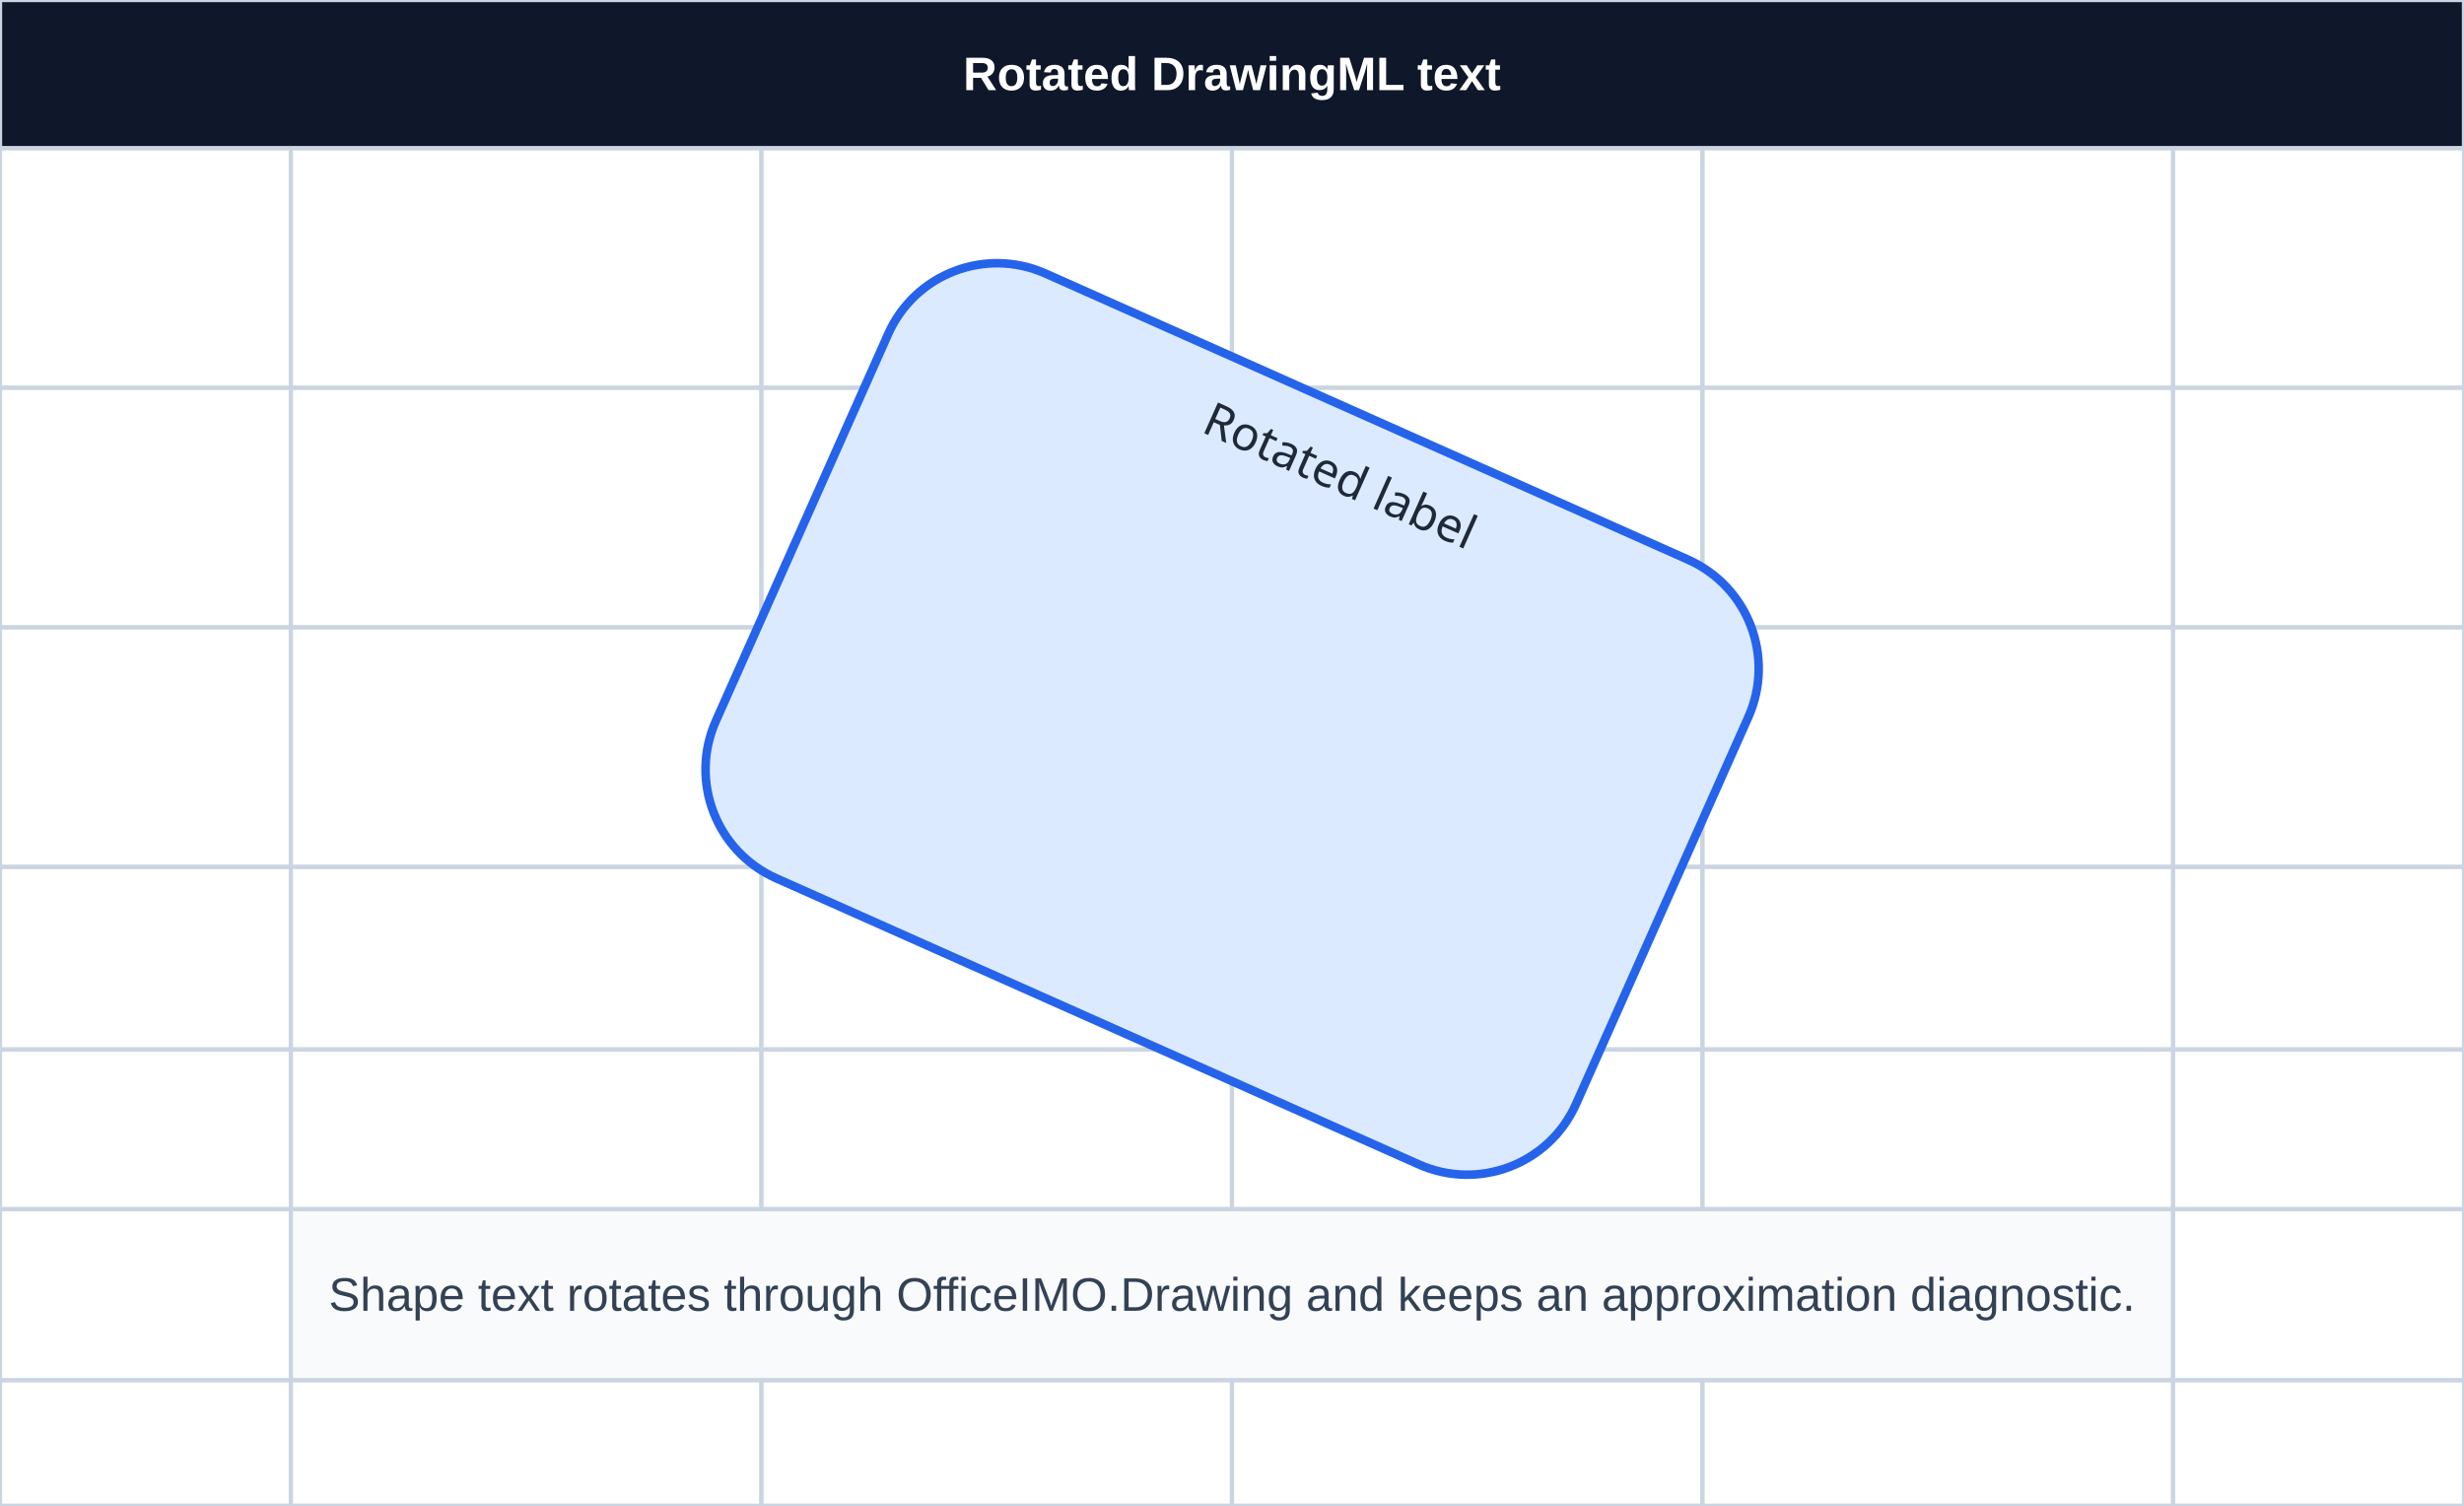
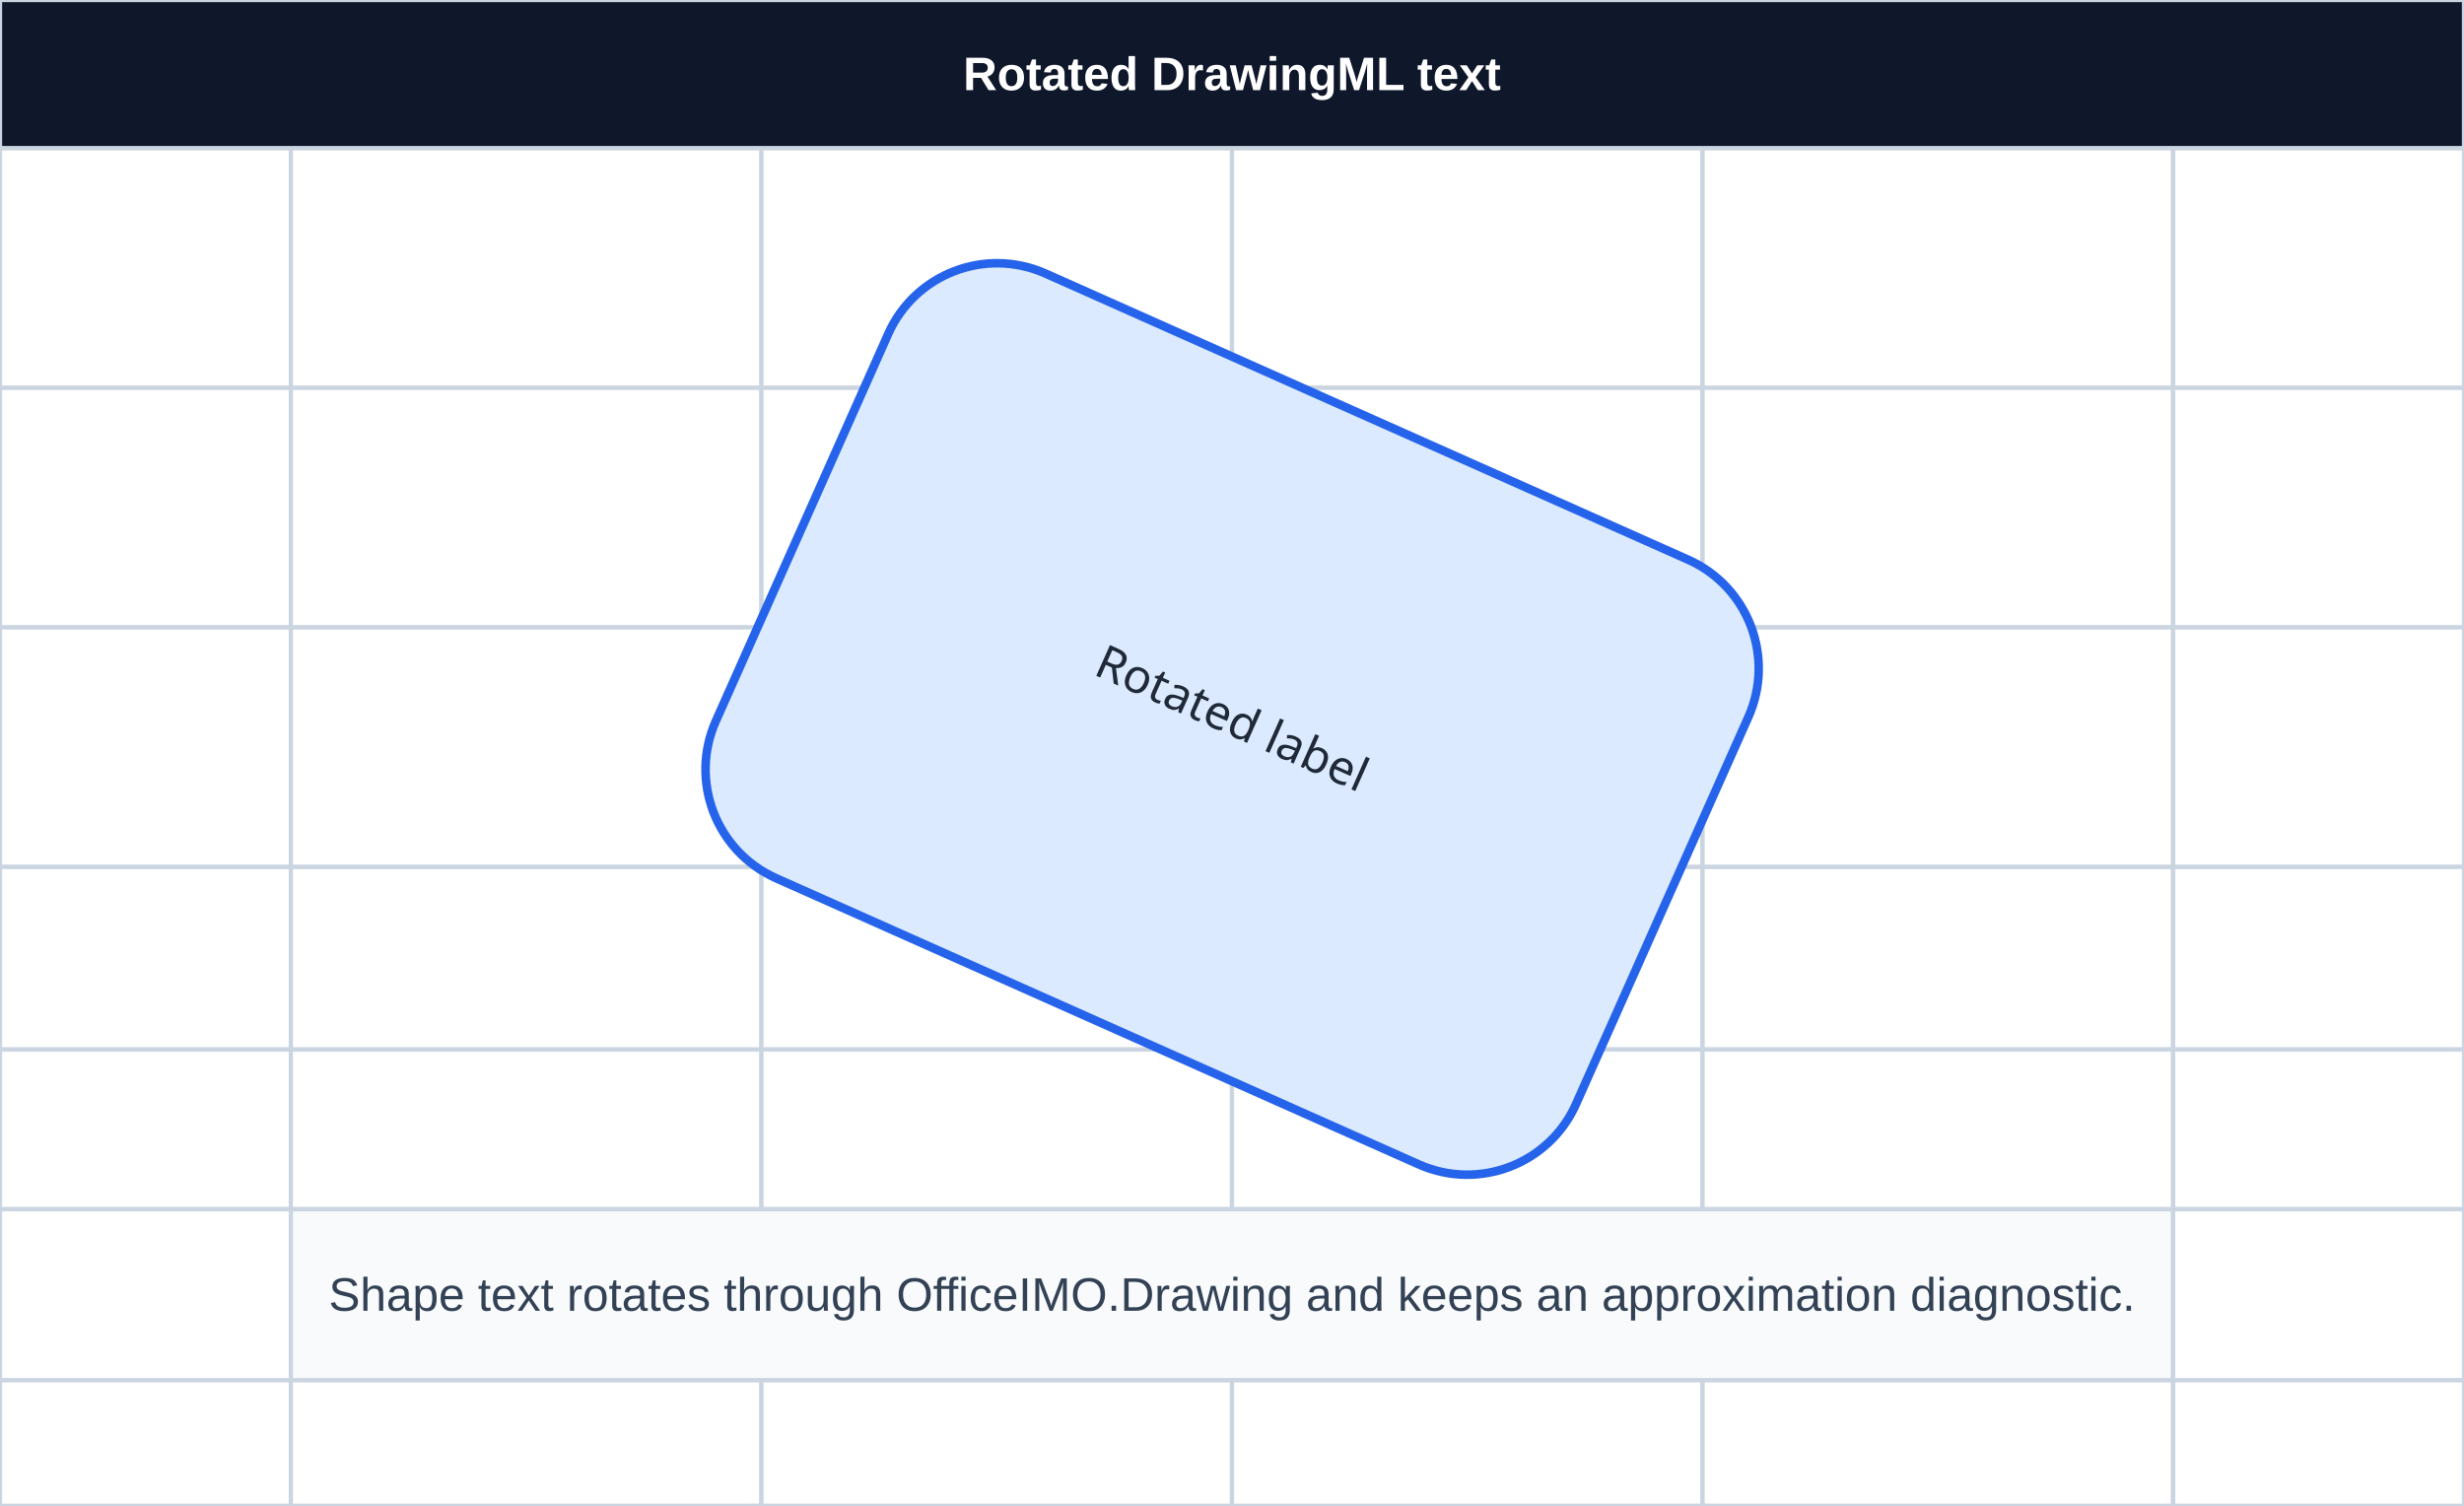
<svg xmlns="http://www.w3.org/2000/svg" width="1152" height="704" viewBox="0 0 1152 704">
  <rect x="0" y="0" width="1152" height="704" fill="#FFFFFF" />
  <rect x="0" y="0" width="1152" height="69.34" fill="#0F172A" />
  <line x1="0" y1="0" x2="1152" y2="0" stroke="#CBD5E1" stroke-width="2" />
  <line x1="1152" y1="0" x2="1152" y2="69.34" stroke="#CBD5E1" stroke-width="2" />
  <line x1="0" y1="69.34" x2="1152" y2="69.34" stroke="#CBD5E1" stroke-width="2" />
  <line x1="0" y1="0" x2="0" y2="69.34" stroke="#CBD5E1" stroke-width="2" />
  <clipPath id="xl-text-1-1">
    <rect x="0" y="0" width="1152" height="69.34" />
  </clipPath>
  <g clip-path="url(#xl-text-1-1)">
    <text x="576" y="42.15" fill="#FFFFFF" font-family="Calibri, Arial, sans-serif" font-size="22" text-anchor="middle" font-weight="700">Rotated DrawingML text</text>
  </g>
  <rect x="0" y="69.34" width="136" height="112" fill="#FFFFFF" />
  <line x1="0" y1="69.34" x2="136" y2="69.34" stroke="#CBD5E1" stroke-width="2" />
  <line x1="136" y1="69.34" x2="136" y2="181.34" stroke="#CBD5E1" stroke-width="2" />
  <line x1="0" y1="181.34" x2="136" y2="181.34" stroke="#CBD5E1" stroke-width="2" />
  <line x1="0" y1="69.34" x2="0" y2="181.34" stroke="#CBD5E1" stroke-width="2" />
  <rect x="136" y="69.34" width="220" height="112" fill="#FFFFFF" />
  <line x1="136" y1="69.34" x2="356" y2="69.34" stroke="#CBD5E1" stroke-width="2" />
  <line x1="356" y1="69.34" x2="356" y2="181.34" stroke="#CBD5E1" stroke-width="2" />
  <line x1="136" y1="181.34" x2="356" y2="181.34" stroke="#CBD5E1" stroke-width="2" />
  <line x1="136" y1="69.34" x2="136" y2="181.34" stroke="#CBD5E1" stroke-width="2" />
  <rect x="356" y="69.34" width="220" height="112" fill="#FFFFFF" />
  <line x1="356" y1="69.34" x2="576" y2="69.34" stroke="#CBD5E1" stroke-width="2" />
  <line x1="576" y1="69.34" x2="576" y2="181.34" stroke="#CBD5E1" stroke-width="2" />
  <line x1="356" y1="181.34" x2="576" y2="181.34" stroke="#CBD5E1" stroke-width="2" />
  <line x1="356" y1="69.34" x2="356" y2="181.34" stroke="#CBD5E1" stroke-width="2" />
  <rect x="576" y="69.34" width="220" height="112" fill="#FFFFFF" />
  <line x1="576" y1="69.34" x2="796" y2="69.34" stroke="#CBD5E1" stroke-width="2" />
  <line x1="796" y1="69.34" x2="796" y2="181.34" stroke="#CBD5E1" stroke-width="2" />
  <line x1="576" y1="181.34" x2="796" y2="181.34" stroke="#CBD5E1" stroke-width="2" />
  <line x1="576" y1="69.34" x2="576" y2="181.34" stroke="#CBD5E1" stroke-width="2" />
  <rect x="796" y="69.34" width="220" height="112" fill="#FFFFFF" />
  <line x1="796" y1="69.34" x2="1016" y2="69.34" stroke="#CBD5E1" stroke-width="2" />
  <line x1="1016" y1="69.34" x2="1016" y2="181.34" stroke="#CBD5E1" stroke-width="2" />
  <line x1="796" y1="181.34" x2="1016" y2="181.34" stroke="#CBD5E1" stroke-width="2" />
  <line x1="796" y1="69.34" x2="796" y2="181.34" stroke="#CBD5E1" stroke-width="2" />
  <rect x="1016" y="69.34" width="136" height="112" fill="#FFFFFF" />
  <line x1="1016" y1="69.34" x2="1152" y2="69.34" stroke="#CBD5E1" stroke-width="2" />
  <line x1="1152" y1="69.34" x2="1152" y2="181.34" stroke="#CBD5E1" stroke-width="2" />
  <line x1="1016" y1="181.34" x2="1152" y2="181.34" stroke="#CBD5E1" stroke-width="2" />
  <line x1="1016" y1="69.34" x2="1016" y2="181.34" stroke="#CBD5E1" stroke-width="2" />
  <rect x="0" y="181.34" width="136" height="112" fill="#FFFFFF" />
  <line x1="0" y1="181.34" x2="136" y2="181.34" stroke="#CBD5E1" stroke-width="2" />
  <line x1="136" y1="181.34" x2="136" y2="293.34" stroke="#CBD5E1" stroke-width="2" />
  <line x1="0" y1="293.34" x2="136" y2="293.34" stroke="#CBD5E1" stroke-width="2" />
  <line x1="0" y1="181.34" x2="0" y2="293.34" stroke="#CBD5E1" stroke-width="2" />
  <rect x="136" y="181.34" width="220" height="112" fill="#FFFFFF" />
  <line x1="136" y1="181.34" x2="356" y2="181.34" stroke="#CBD5E1" stroke-width="2" />
  <line x1="356" y1="181.34" x2="356" y2="293.34" stroke="#CBD5E1" stroke-width="2" />
  <line x1="136" y1="293.34" x2="356" y2="293.34" stroke="#CBD5E1" stroke-width="2" />
  <line x1="136" y1="181.34" x2="136" y2="293.34" stroke="#CBD5E1" stroke-width="2" />
  <rect x="356" y="181.34" width="220" height="112" fill="#FFFFFF" />
  <line x1="356" y1="181.34" x2="576" y2="181.34" stroke="#CBD5E1" stroke-width="2" />
  <line x1="576" y1="181.34" x2="576" y2="293.34" stroke="#CBD5E1" stroke-width="2" />
  <line x1="356" y1="293.34" x2="576" y2="293.34" stroke="#CBD5E1" stroke-width="2" />
  <line x1="356" y1="181.34" x2="356" y2="293.34" stroke="#CBD5E1" stroke-width="2" />
  <rect x="576" y="181.34" width="220" height="112" fill="#FFFFFF" />
  <line x1="576" y1="181.34" x2="796" y2="181.34" stroke="#CBD5E1" stroke-width="2" />
  <line x1="796" y1="181.34" x2="796" y2="293.34" stroke="#CBD5E1" stroke-width="2" />
  <line x1="576" y1="293.34" x2="796" y2="293.34" stroke="#CBD5E1" stroke-width="2" />
  <line x1="576" y1="181.34" x2="576" y2="293.34" stroke="#CBD5E1" stroke-width="2" />
  <rect x="796" y="181.34" width="220" height="112" fill="#FFFFFF" />
  <line x1="796" y1="181.34" x2="1016" y2="181.34" stroke="#CBD5E1" stroke-width="2" />
  <line x1="1016" y1="181.34" x2="1016" y2="293.34" stroke="#CBD5E1" stroke-width="2" />
  <line x1="796" y1="293.34" x2="1016" y2="293.34" stroke="#CBD5E1" stroke-width="2" />
  <line x1="796" y1="181.34" x2="796" y2="293.34" stroke="#CBD5E1" stroke-width="2" />
  <rect x="1016" y="181.34" width="136" height="112" fill="#FFFFFF" />
  <line x1="1016" y1="181.34" x2="1152" y2="181.34" stroke="#CBD5E1" stroke-width="2" />
  <line x1="1152" y1="181.34" x2="1152" y2="293.34" stroke="#CBD5E1" stroke-width="2" />
  <line x1="1016" y1="293.34" x2="1152" y2="293.34" stroke="#CBD5E1" stroke-width="2" />
  <line x1="1016" y1="181.34" x2="1016" y2="293.34" stroke="#CBD5E1" stroke-width="2" />
  <rect x="0" y="293.34" width="136" height="112" fill="#FFFFFF" />
  <line x1="0" y1="293.34" x2="136" y2="293.34" stroke="#CBD5E1" stroke-width="2" />
  <line x1="136" y1="293.34" x2="136" y2="405.34" stroke="#CBD5E1" stroke-width="2" />
  <line x1="0" y1="405.34" x2="136" y2="405.34" stroke="#CBD5E1" stroke-width="2" />
  <line x1="0" y1="293.34" x2="0" y2="405.34" stroke="#CBD5E1" stroke-width="2" />
  <rect x="136" y="293.34" width="220" height="112" fill="#FFFFFF" />
  <line x1="136" y1="293.34" x2="356" y2="293.34" stroke="#CBD5E1" stroke-width="2" />
  <line x1="356" y1="293.34" x2="356" y2="405.34" stroke="#CBD5E1" stroke-width="2" />
  <line x1="136" y1="405.34" x2="356" y2="405.34" stroke="#CBD5E1" stroke-width="2" />
  <line x1="136" y1="293.34" x2="136" y2="405.34" stroke="#CBD5E1" stroke-width="2" />
  <rect x="356" y="293.34" width="220" height="112" fill="#FFFFFF" />
  <line x1="356" y1="293.34" x2="576" y2="293.34" stroke="#CBD5E1" stroke-width="2" />
  <line x1="576" y1="293.34" x2="576" y2="405.34" stroke="#CBD5E1" stroke-width="2" />
  <line x1="356" y1="405.34" x2="576" y2="405.34" stroke="#CBD5E1" stroke-width="2" />
  <line x1="356" y1="293.34" x2="356" y2="405.34" stroke="#CBD5E1" stroke-width="2" />
  <rect x="576" y="293.34" width="220" height="112" fill="#FFFFFF" />
  <line x1="576" y1="293.34" x2="796" y2="293.34" stroke="#CBD5E1" stroke-width="2" />
  <line x1="796" y1="293.34" x2="796" y2="405.34" stroke="#CBD5E1" stroke-width="2" />
  <line x1="576" y1="405.34" x2="796" y2="405.34" stroke="#CBD5E1" stroke-width="2" />
  <line x1="576" y1="293.34" x2="576" y2="405.34" stroke="#CBD5E1" stroke-width="2" />
  <rect x="796" y="293.34" width="220" height="112" fill="#FFFFFF" />
  <line x1="796" y1="293.34" x2="1016" y2="293.34" stroke="#CBD5E1" stroke-width="2" />
  <line x1="1016" y1="293.34" x2="1016" y2="405.34" stroke="#CBD5E1" stroke-width="2" />
  <line x1="796" y1="405.34" x2="1016" y2="405.34" stroke="#CBD5E1" stroke-width="2" />
  <line x1="796" y1="293.34" x2="796" y2="405.34" stroke="#CBD5E1" stroke-width="2" />
  <rect x="1016" y="293.34" width="136" height="112" fill="#FFFFFF" />
  <line x1="1016" y1="293.34" x2="1152" y2="293.34" stroke="#CBD5E1" stroke-width="2" />
  <line x1="1152" y1="293.34" x2="1152" y2="405.34" stroke="#CBD5E1" stroke-width="2" />
  <line x1="1016" y1="405.34" x2="1152" y2="405.34" stroke="#CBD5E1" stroke-width="2" />
  <line x1="1016" y1="293.34" x2="1016" y2="405.34" stroke="#CBD5E1" stroke-width="2" />
  <rect x="0" y="405.34" width="136" height="85.34" fill="#FFFFFF" />
  <line x1="0" y1="405.34" x2="136" y2="405.34" stroke="#CBD5E1" stroke-width="2" />
  <line x1="136" y1="405.34" x2="136" y2="490.68" stroke="#CBD5E1" stroke-width="2" />
  <line x1="0" y1="490.68" x2="136" y2="490.68" stroke="#CBD5E1" stroke-width="2" />
  <line x1="0" y1="405.34" x2="0" y2="490.68" stroke="#CBD5E1" stroke-width="2" />
  <rect x="136" y="405.34" width="220" height="85.34" fill="#FFFFFF" />
  <line x1="136" y1="405.34" x2="356" y2="405.34" stroke="#CBD5E1" stroke-width="2" />
  <line x1="356" y1="405.34" x2="356" y2="490.68" stroke="#CBD5E1" stroke-width="2" />
  <line x1="136" y1="490.68" x2="356" y2="490.68" stroke="#CBD5E1" stroke-width="2" />
  <line x1="136" y1="405.34" x2="136" y2="490.68" stroke="#CBD5E1" stroke-width="2" />
  <rect x="356" y="405.34" width="220" height="85.34" fill="#FFFFFF" />
  <line x1="356" y1="405.34" x2="576" y2="405.34" stroke="#CBD5E1" stroke-width="2" />
  <line x1="576" y1="405.34" x2="576" y2="490.68" stroke="#CBD5E1" stroke-width="2" />
  <line x1="356" y1="490.68" x2="576" y2="490.68" stroke="#CBD5E1" stroke-width="2" />
  <line x1="356" y1="405.34" x2="356" y2="490.68" stroke="#CBD5E1" stroke-width="2" />
  <rect x="576" y="405.34" width="220" height="85.34" fill="#FFFFFF" />
  <line x1="576" y1="405.34" x2="796" y2="405.34" stroke="#CBD5E1" stroke-width="2" />
  <line x1="796" y1="405.34" x2="796" y2="490.68" stroke="#CBD5E1" stroke-width="2" />
  <line x1="576" y1="490.68" x2="796" y2="490.68" stroke="#CBD5E1" stroke-width="2" />
  <line x1="576" y1="405.34" x2="576" y2="490.68" stroke="#CBD5E1" stroke-width="2" />
  <rect x="796" y="405.34" width="220" height="85.34" fill="#FFFFFF" />
  <line x1="796" y1="405.34" x2="1016" y2="405.34" stroke="#CBD5E1" stroke-width="2" />
  <line x1="1016" y1="405.34" x2="1016" y2="490.68" stroke="#CBD5E1" stroke-width="2" />
  <line x1="796" y1="490.68" x2="1016" y2="490.68" stroke="#CBD5E1" stroke-width="2" />
  <line x1="796" y1="405.34" x2="796" y2="490.68" stroke="#CBD5E1" stroke-width="2" />
  <rect x="1016" y="405.34" width="136" height="85.34" fill="#FFFFFF" />
  <line x1="1016" y1="405.34" x2="1152" y2="405.34" stroke="#CBD5E1" stroke-width="2" />
  <line x1="1152" y1="405.34" x2="1152" y2="490.68" stroke="#CBD5E1" stroke-width="2" />
  <line x1="1016" y1="490.68" x2="1152" y2="490.68" stroke="#CBD5E1" stroke-width="2" />
  <line x1="1016" y1="405.34" x2="1016" y2="490.68" stroke="#CBD5E1" stroke-width="2" />
  <rect x="0" y="490.68" width="136" height="74.66" fill="#FFFFFF" />
  <line x1="0" y1="490.68" x2="136" y2="490.68" stroke="#CBD5E1" stroke-width="2" />
  <line x1="136" y1="490.68" x2="136" y2="565.34" stroke="#CBD5E1" stroke-width="2" />
  <line x1="0" y1="565.34" x2="136" y2="565.34" stroke="#CBD5E1" stroke-width="2" />
  <line x1="0" y1="490.68" x2="0" y2="565.34" stroke="#CBD5E1" stroke-width="2" />
  <rect x="136" y="490.68" width="220" height="74.66" fill="#FFFFFF" />
  <line x1="136" y1="490.68" x2="356" y2="490.68" stroke="#CBD5E1" stroke-width="2" />
  <line x1="356" y1="490.68" x2="356" y2="565.34" stroke="#CBD5E1" stroke-width="2" />
  <line x1="136" y1="565.34" x2="356" y2="565.34" stroke="#CBD5E1" stroke-width="2" />
  <line x1="136" y1="490.68" x2="136" y2="565.34" stroke="#CBD5E1" stroke-width="2" />
  <rect x="356" y="490.68" width="220" height="74.66" fill="#FFFFFF" />
  <line x1="356" y1="490.68" x2="576" y2="490.68" stroke="#CBD5E1" stroke-width="2" />
  <line x1="576" y1="490.68" x2="576" y2="565.34" stroke="#CBD5E1" stroke-width="2" />
  <line x1="356" y1="565.34" x2="576" y2="565.34" stroke="#CBD5E1" stroke-width="2" />
  <line x1="356" y1="490.68" x2="356" y2="565.34" stroke="#CBD5E1" stroke-width="2" />
  <rect x="576" y="490.68" width="220" height="74.66" fill="#FFFFFF" />
  <line x1="576" y1="490.68" x2="796" y2="490.68" stroke="#CBD5E1" stroke-width="2" />
  <line x1="796" y1="490.68" x2="796" y2="565.34" stroke="#CBD5E1" stroke-width="2" />
  <line x1="576" y1="565.34" x2="796" y2="565.34" stroke="#CBD5E1" stroke-width="2" />
  <line x1="576" y1="490.68" x2="576" y2="565.34" stroke="#CBD5E1" stroke-width="2" />
  <rect x="796" y="490.68" width="220" height="74.66" fill="#FFFFFF" />
  <line x1="796" y1="490.68" x2="1016" y2="490.68" stroke="#CBD5E1" stroke-width="2" />
  <line x1="1016" y1="490.68" x2="1016" y2="565.34" stroke="#CBD5E1" stroke-width="2" />
  <line x1="796" y1="565.34" x2="1016" y2="565.34" stroke="#CBD5E1" stroke-width="2" />
  <line x1="796" y1="490.68" x2="796" y2="565.34" stroke="#CBD5E1" stroke-width="2" />
  <rect x="1016" y="490.68" width="136" height="74.66" fill="#FFFFFF" />
  <line x1="1016" y1="490.68" x2="1152" y2="490.68" stroke="#CBD5E1" stroke-width="2" />
  <line x1="1152" y1="490.68" x2="1152" y2="565.34" stroke="#CBD5E1" stroke-width="2" />
  <line x1="1016" y1="565.34" x2="1152" y2="565.34" stroke="#CBD5E1" stroke-width="2" />
  <line x1="1016" y1="490.68" x2="1016" y2="565.34" stroke="#CBD5E1" stroke-width="2" />
  <rect x="0" y="565.34" width="136" height="80" fill="#FFFFFF" />
  <line x1="0" y1="565.34" x2="136" y2="565.34" stroke="#CBD5E1" stroke-width="2" />
  <line x1="136" y1="565.34" x2="136" y2="645.34" stroke="#CBD5E1" stroke-width="2" />
  <line x1="0" y1="645.34" x2="136" y2="645.34" stroke="#CBD5E1" stroke-width="2" />
  <line x1="0" y1="565.34" x2="0" y2="645.34" stroke="#CBD5E1" stroke-width="2" />
  <rect x="136" y="565.34" width="880" height="80" fill="#F8FAFC" />
  <line x1="136" y1="565.34" x2="1016" y2="565.34" stroke="#CBD5E1" stroke-width="2" />
  <line x1="1016" y1="565.34" x2="1016" y2="645.34" stroke="#CBD5E1" stroke-width="2" />
  <line x1="136" y1="645.34" x2="1016" y2="645.34" stroke="#CBD5E1" stroke-width="2" />
  <line x1="136" y1="565.34" x2="136" y2="645.34" stroke="#CBD5E1" stroke-width="2" />
  <clipPath id="xl-text-7-2">
    <rect x="136" y="565.34" width="880" height="80" />
  </clipPath>
  <g clip-path="url(#xl-text-7-2)">
    <text x="576" y="612.82" fill="#334155" font-family="Calibri, Arial, sans-serif" font-size="22" text-anchor="middle">Shape text rotates through OfficeIMO.Drawing and keeps an approximation diagnostic.</text>
  </g>
  <rect x="1016" y="565.34" width="136" height="80" fill="#FFFFFF" />
  <line x1="1016" y1="565.34" x2="1152" y2="565.34" stroke="#CBD5E1" stroke-width="2" />
  <line x1="1152" y1="565.34" x2="1152" y2="645.34" stroke="#CBD5E1" stroke-width="2" />
  <line x1="1016" y1="645.34" x2="1152" y2="645.34" stroke="#CBD5E1" stroke-width="2" />
  <line x1="1016" y1="565.34" x2="1016" y2="645.34" stroke="#CBD5E1" stroke-width="2" />
  <rect x="0" y="645.34" width="136" height="58.66" fill="#FFFFFF" />
  <line x1="0" y1="645.34" x2="136" y2="645.34" stroke="#CBD5E1" stroke-width="2" />
  <line x1="136" y1="645.34" x2="136" y2="704" stroke="#CBD5E1" stroke-width="2" />
  <line x1="0" y1="704" x2="136" y2="704" stroke="#CBD5E1" stroke-width="2" />
  <line x1="0" y1="645.34" x2="0" y2="704" stroke="#CBD5E1" stroke-width="2" />
  <rect x="136" y="645.34" width="220" height="58.66" fill="#FFFFFF" />
  <line x1="136" y1="645.34" x2="356" y2="645.34" stroke="#CBD5E1" stroke-width="2" />
  <line x1="356" y1="645.34" x2="356" y2="704" stroke="#CBD5E1" stroke-width="2" />
  <line x1="136" y1="704" x2="356" y2="704" stroke="#CBD5E1" stroke-width="2" />
  <line x1="136" y1="645.34" x2="136" y2="704" stroke="#CBD5E1" stroke-width="2" />
  <rect x="356" y="645.34" width="220" height="58.66" fill="#FFFFFF" />
  <line x1="356" y1="645.34" x2="576" y2="645.34" stroke="#CBD5E1" stroke-width="2" />
  <line x1="576" y1="645.34" x2="576" y2="704" stroke="#CBD5E1" stroke-width="2" />
  <line x1="356" y1="704" x2="576" y2="704" stroke="#CBD5E1" stroke-width="2" />
  <line x1="356" y1="645.34" x2="356" y2="704" stroke="#CBD5E1" stroke-width="2" />
  <rect x="576" y="645.34" width="220" height="58.66" fill="#FFFFFF" />
  <line x1="576" y1="645.34" x2="796" y2="645.34" stroke="#CBD5E1" stroke-width="2" />
  <line x1="796" y1="645.34" x2="796" y2="704" stroke="#CBD5E1" stroke-width="2" />
  <line x1="576" y1="704" x2="796" y2="704" stroke="#CBD5E1" stroke-width="2" />
  <line x1="576" y1="645.34" x2="576" y2="704" stroke="#CBD5E1" stroke-width="2" />
  <rect x="796" y="645.34" width="220" height="58.66" fill="#FFFFFF" />
  <line x1="796" y1="645.34" x2="1016" y2="645.34" stroke="#CBD5E1" stroke-width="2" />
  <line x1="1016" y1="645.34" x2="1016" y2="704" stroke="#CBD5E1" stroke-width="2" />
  <line x1="796" y1="704" x2="1016" y2="704" stroke="#CBD5E1" stroke-width="2" />
  <line x1="796" y1="645.34" x2="796" y2="704" stroke="#CBD5E1" stroke-width="2" />
  <rect x="1016" y="645.34" width="136" height="58.66" fill="#FFFFFF" />
  <line x1="1016" y1="645.34" x2="1152" y2="645.34" stroke="#CBD5E1" stroke-width="2" />
  <line x1="1152" y1="645.34" x2="1152" y2="704" stroke="#CBD5E1" stroke-width="2" />
  <line x1="1016" y1="704" x2="1152" y2="704" stroke="#CBD5E1" stroke-width="2" />
  <line x1="1016" y1="645.34" x2="1016" y2="704" stroke="#CBD5E1" stroke-width="2" />
  <svg x="308.11" y="101.23" width="535.78" height="469.56" viewBox="0 0 535.78 469.56">
    <rect x="0" y="0" width="440" height="309.34" rx="55.681" ry="55.681" fill="#DBEAFE" stroke="#2563EB" stroke-width="4" transform="matrix(0.914 0.407 -0.407 0.914 129.82 4)" />
-     <text x="267.89" y="118.11" font-family="Calibri" font-size="22" text-anchor="middle" fill="#1F2937" transform="rotate(24 267.89 234.78)">Rotated label</text>
+     <text x="267.89" y="242.26" fill="#1F2937" font-family="Calibri" font-size="22" text-anchor="middle" transform="rotate(24 267.89 234.78)">Rotated label</text>
  </svg>
</svg>
